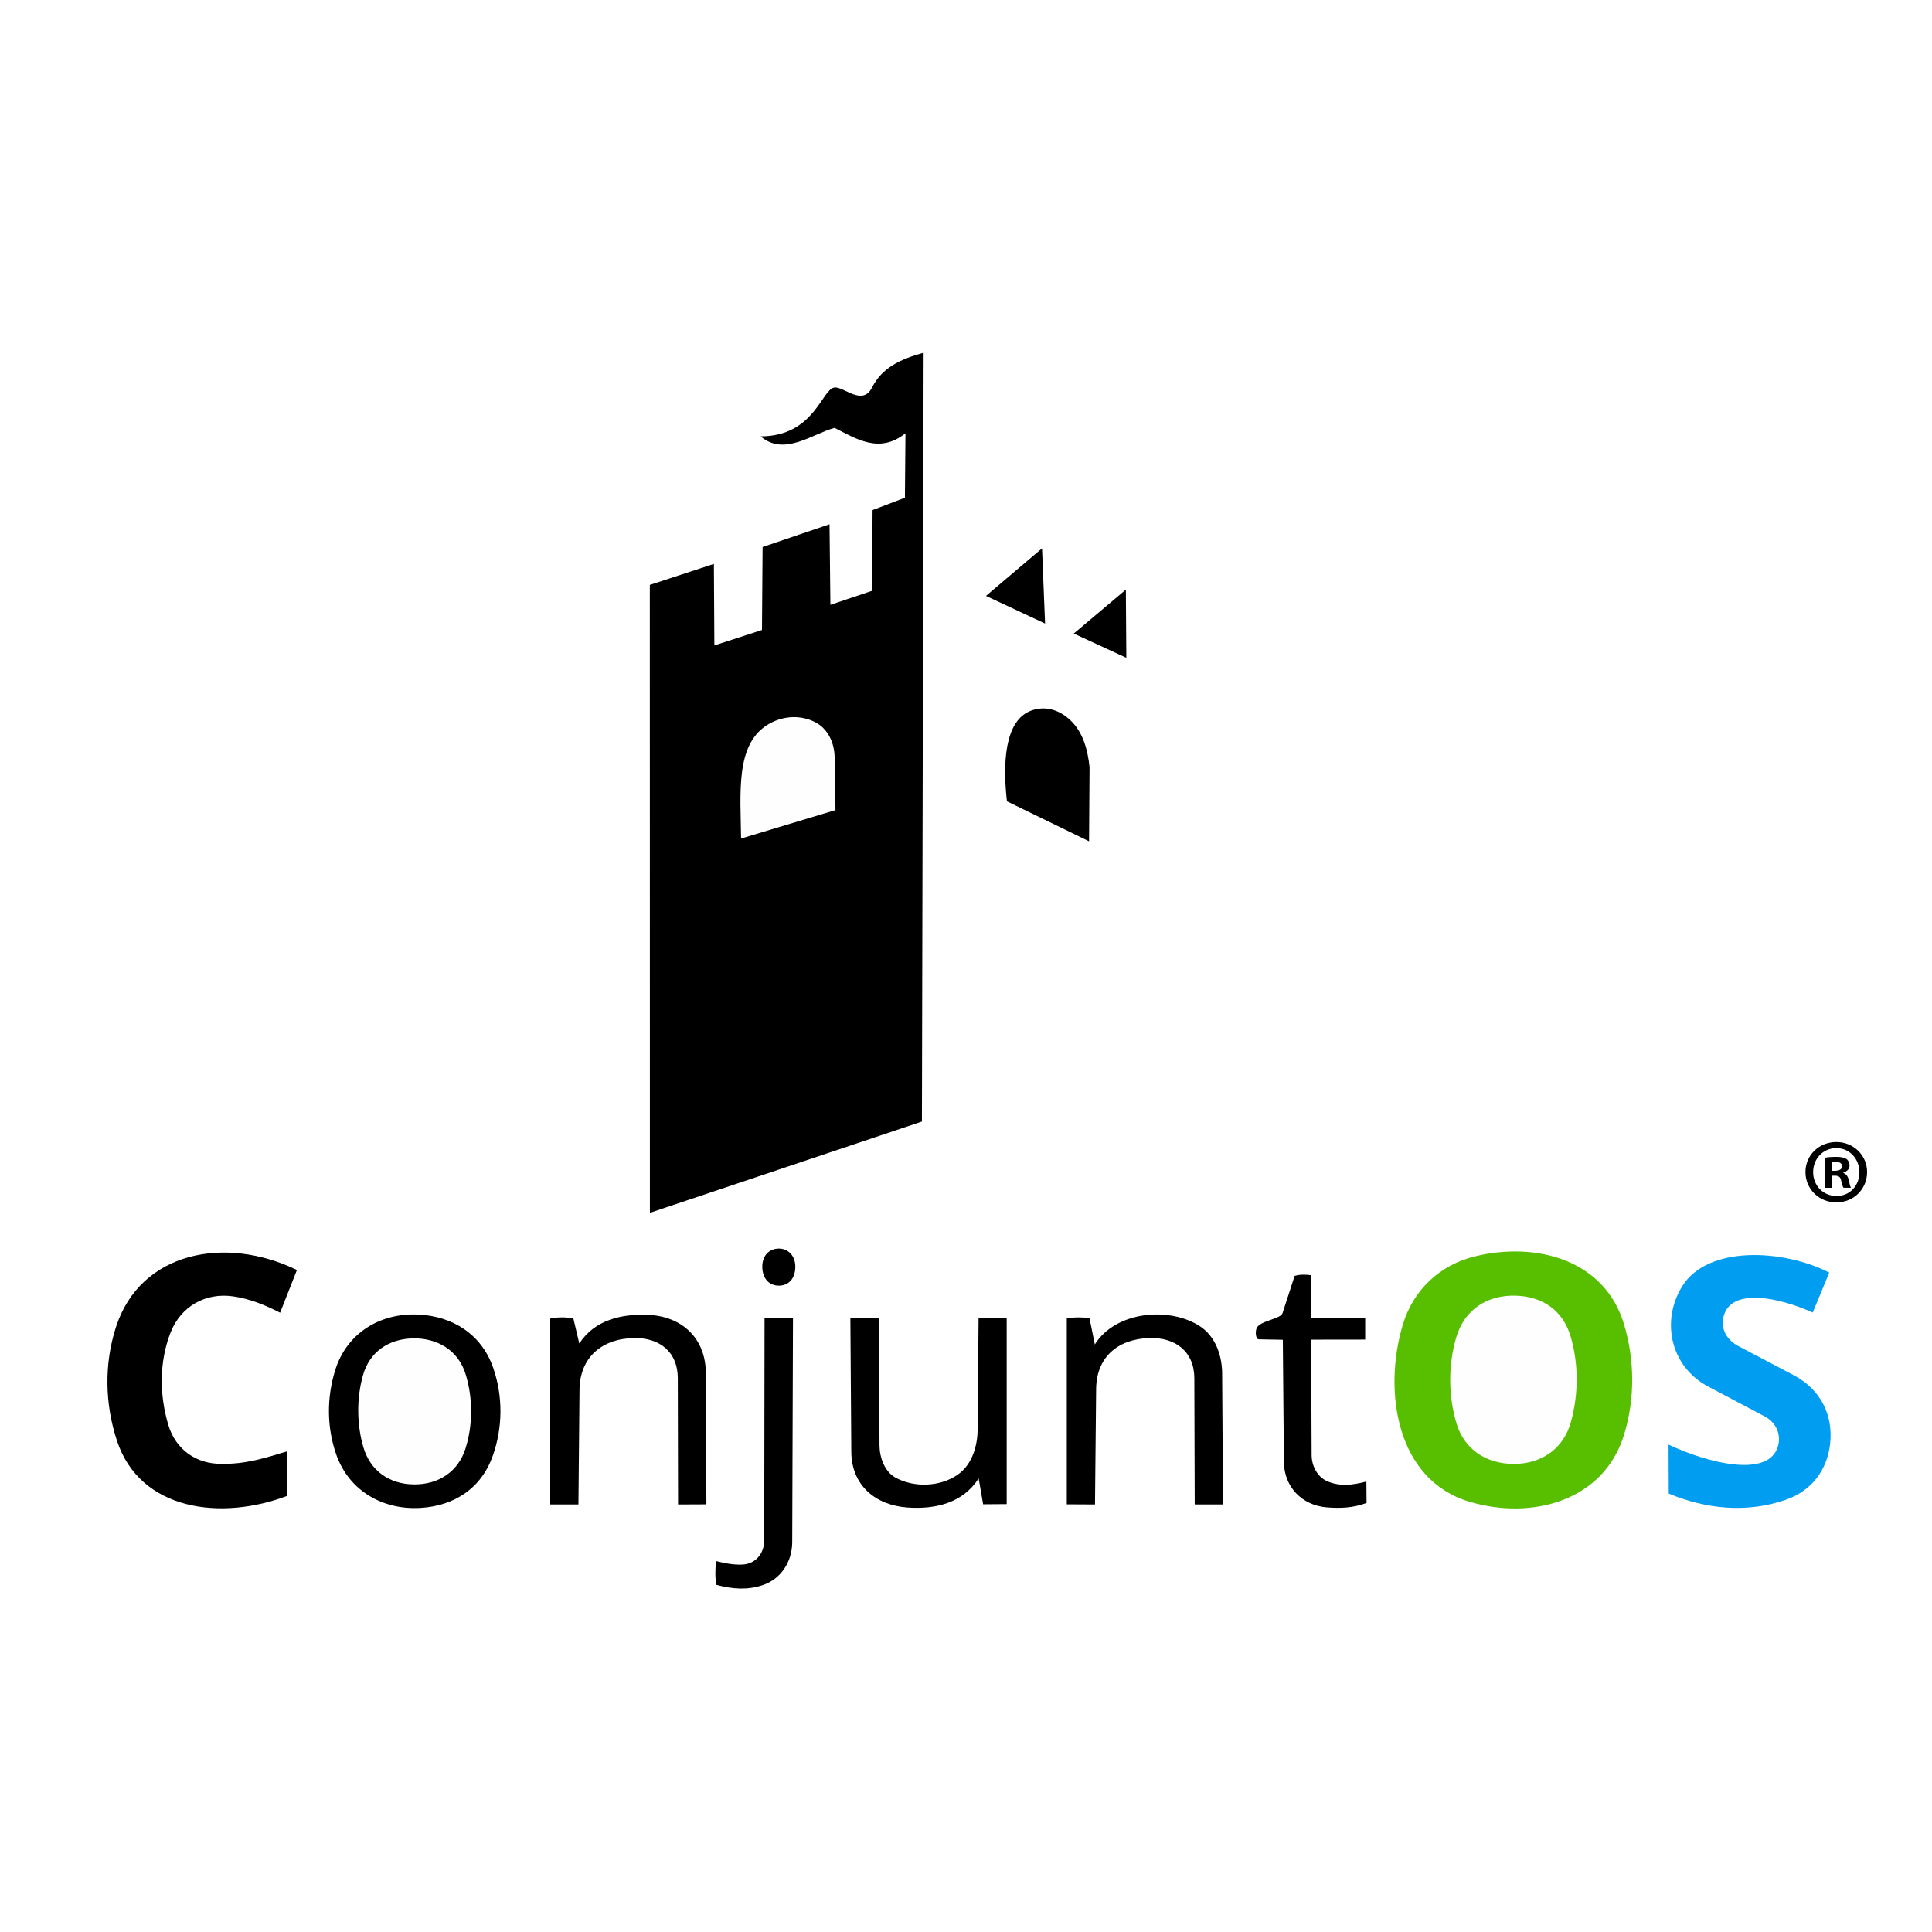
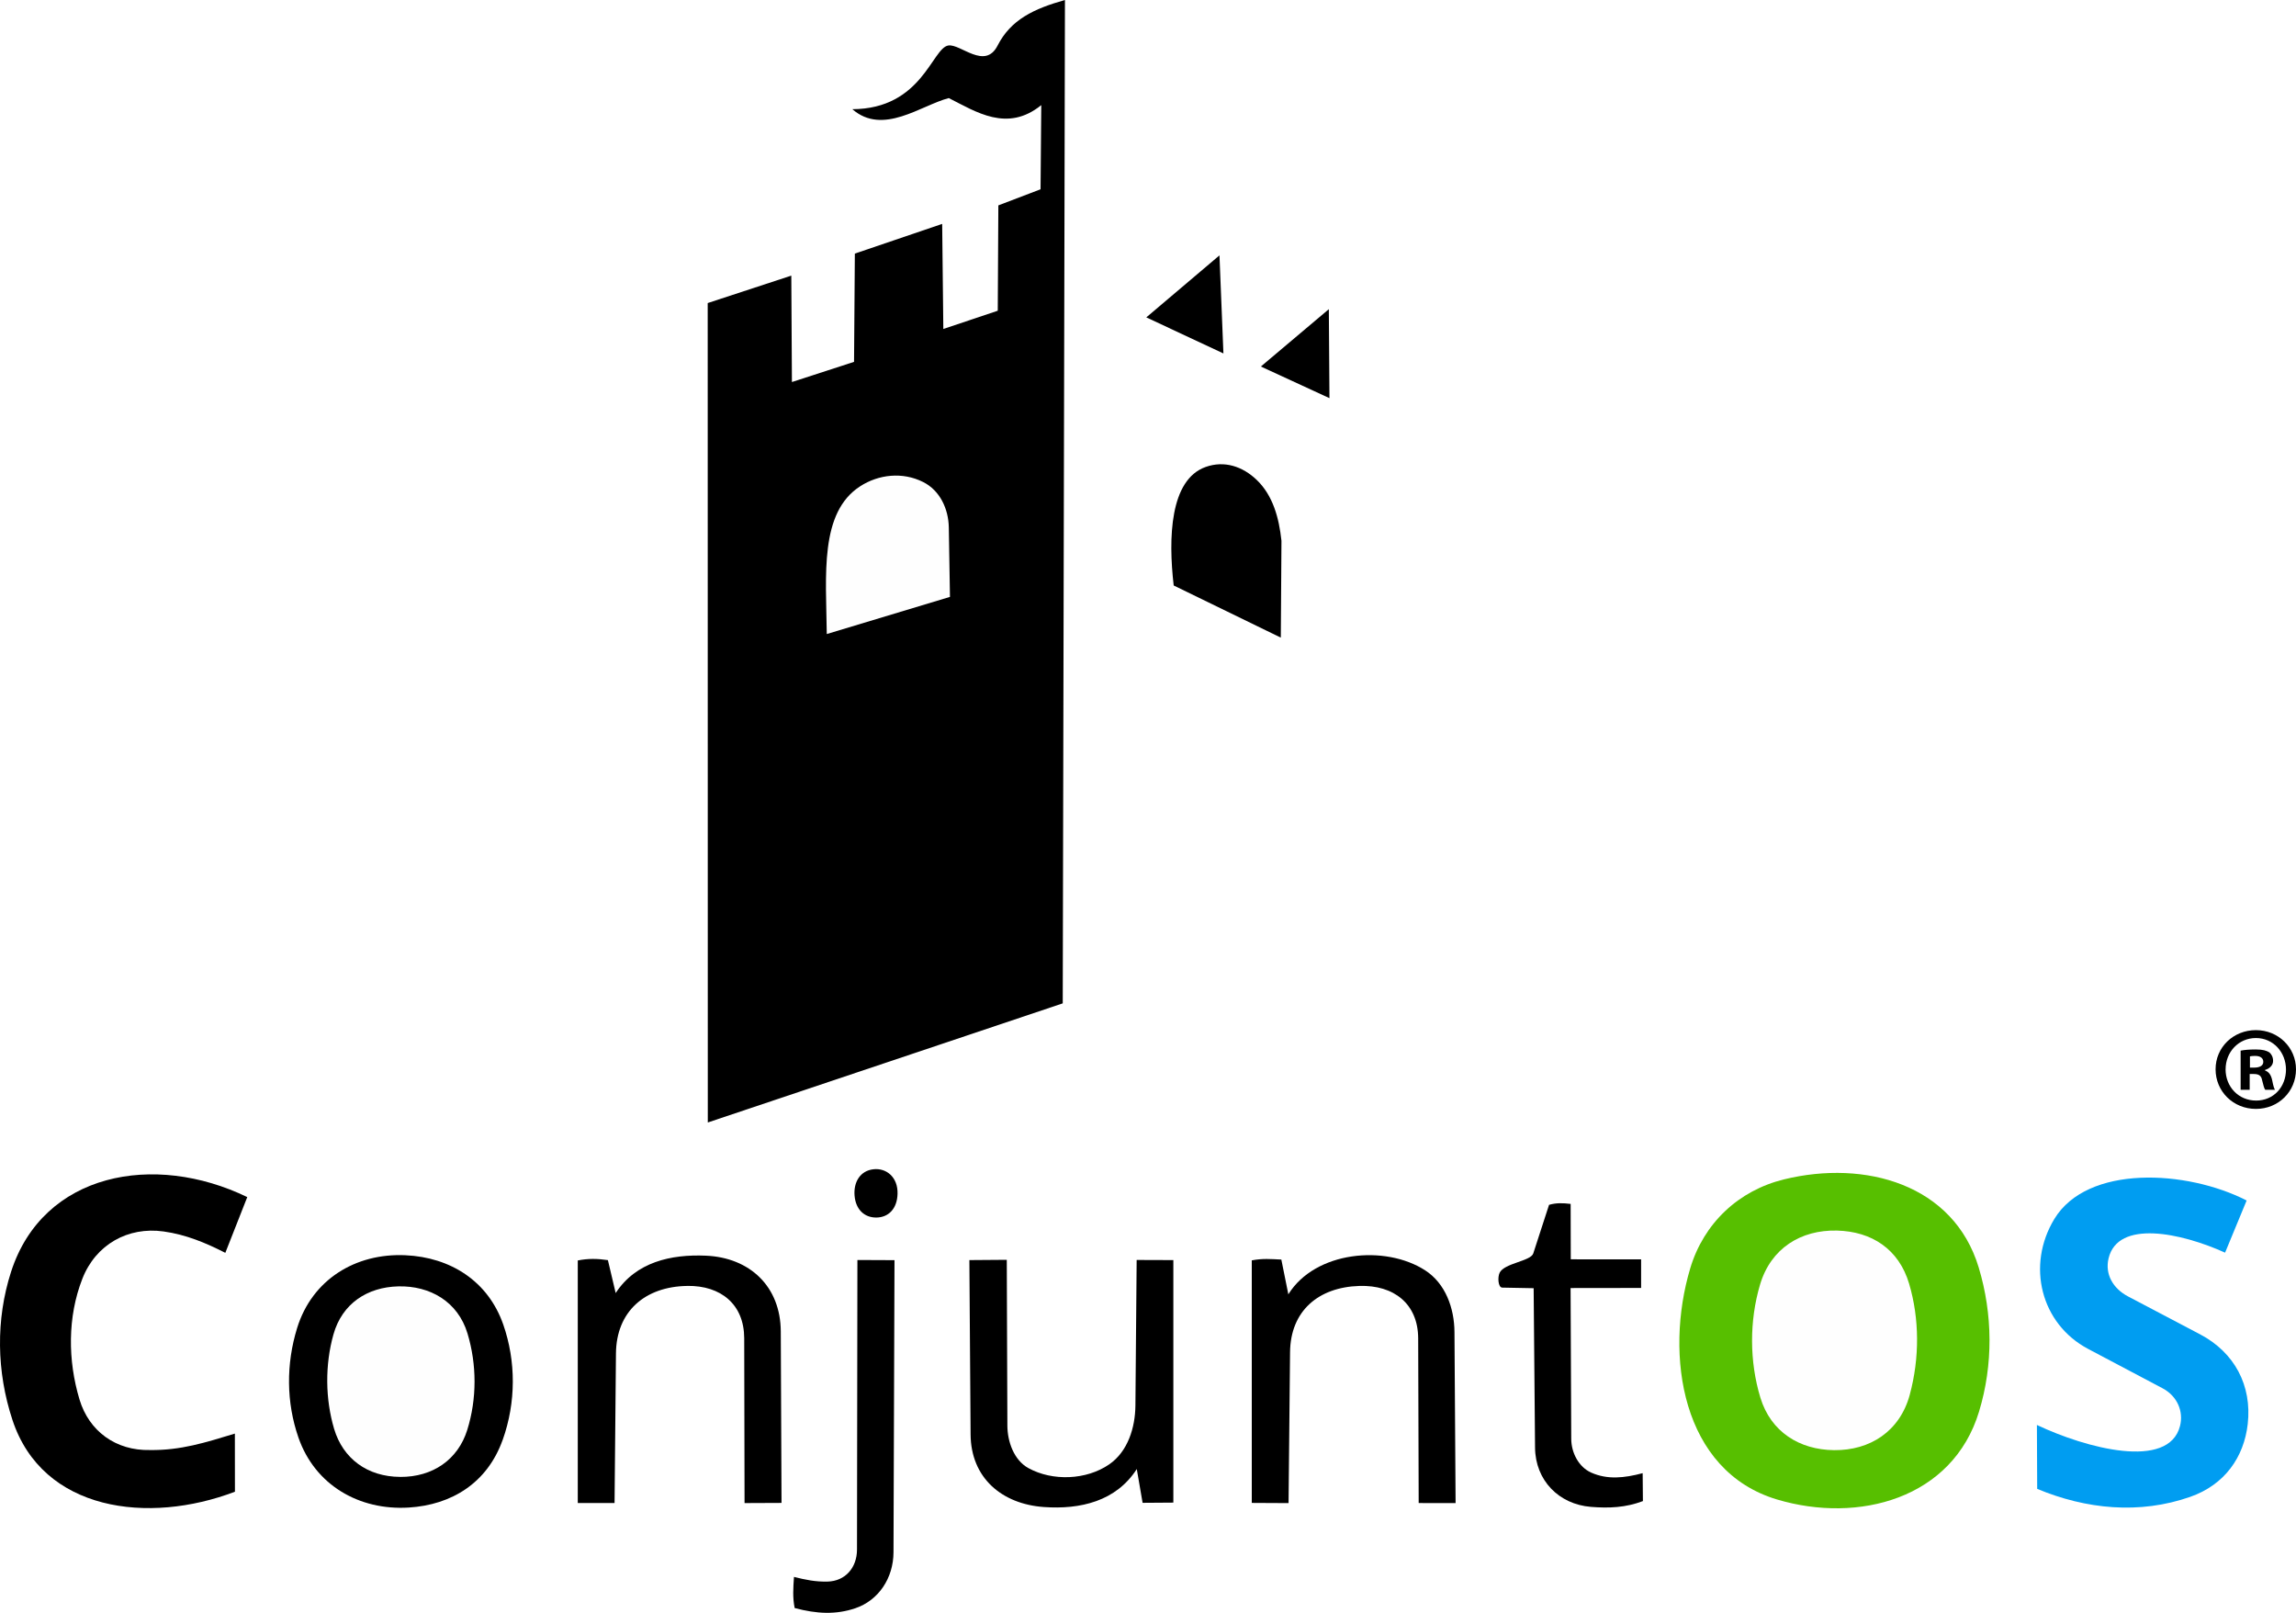
- <svg xmlns="http://www.w3.org/2000/svg" id="Layer_1" version="1.1" viewBox="0 0 810 810">
+ <svg xmlns="http://www.w3.org/2000/svg" id="Layer_1" version="1.1" viewBox="0 0 737.75 518.14">
  <defs>
    <style>
      .st0 {
        fill: #111213;
      }

      .st1 {
        fill: #009df1;
      }

      .st2 {
        fill: #fefefe;
      }

      .st3 {
        fill: #57bf00;
      }
    </style>
  </defs>
  <g>
-     <path d="M387.23,147.87l-.71,322.34-114.05,38.27-.03-263.25,26.86-8.81.2,34.18,19.96-6.48.26-34.78,28.06-9.54.37,33.76,17.49-5.87.19-33.84,13.56-5.17.23-27.04c-10.92,8.86-20.97,2.14-29.72-2.26-9,2.36-21.15,12.13-30.99,3.57,22.47-.09,25.61-19.71,30.87-20.47,3.93-.57,11.75,7.99,15.81.02,4.24-8.31,11.65-11.83,21.62-14.62Z" />
-     <path class="st3" d="M680.96,601.32c-8.5,28.08-38.8,36.08-64.92,28.28-30.61-9.14-36.26-46.26-27.9-74.25,4.35-14.54,15.56-25.03,30.13-28.59,26.07-6.38,54.51,1.58,62.57,28.31,4.54,15.08,4.67,31.21.12,46.25Z" />
-     <path class="st1" d="M748.81,628.75c-16.34,5.71-33.45,3.99-49.18-2.56l-.09-20.53c15.77,7.47,42.35,14.56,45.98.33,1.18-4.62-.81-9.58-5.63-12.13l-23.87-12.62c-15.23-8.05-19.93-26.84-10.88-41.76,10.62-17.51,42.53-15.8,61.79-5.94l-6.93,16.76c-14.19-6.41-34.46-10.68-37.44,1.85-1.2,5.05,1.41,9.65,6.22,12.19l23.21,12.21c11.02,5.8,16.7,16.42,15.29,28.81-1.21,10.65-7.42,19.53-18.48,23.39Z" />
-     <path d="M93.24,613.71c9.84.14,17.82-2.41,27.27-5.28l.02,18.67c-27.74,10.58-61.83,6.35-71.51-23.11-5.08-15.44-5.38-32.16-.42-47.55,10.28-31.87,46-38.48,75.89-23.99l-7.05,17.91c-6.3-3.21-12.66-5.87-19.85-6.87-11.42-1.6-21.8,4.18-26.1,15.23-4.77,12.23-4.69,26.2-.89,38.8,3.04,10.09,11.62,16.45,22.64,16.19Z" />
-     <path d="M206.55,610.46c-4.92,13.8-16.36,20.88-30.19,21.73-15.87.97-30.1-7.17-35.42-22.47-3.95-11.35-3.98-23.69-.44-35.17,4.8-15.59,18.76-24.14,34.79-23.42,14.48.64,26.6,8.3,31.47,22.3,4.08,11.74,4.13,24.89-.2,37.04Z" />
-     <path d="M265.91,560.99c-13.65.19-22.82,8.21-22.95,21.66l-.45,48.09h-11.82s0-77.93,0-77.93c3.33-.66,6.25-.61,9.68-.11l2.5,10.58c6.5-9.98,17.77-12.49,28.98-12.01,14.11.61,24.01,9.88,24.07,24.36l.24,55.07-11.88.05-.11-52.95c-.02-10.89-7.5-16.96-18.26-16.82Z" />
-     <path d="M410.26,552.65l11.8.04v77.91s-9.88.07-9.88.07l-1.87-10.85c-6.65,10.36-18.16,13.04-29.88,12.2-13.38-.96-23.42-9.27-23.52-23.34l-.39-55.99,12.02-.09.19,53.28c.02,5.08,2.08,11.08,6.78,13.65,7.76,4.25,18.61,3.84,25.95-1.22,5.99-4.13,8.35-11.82,8.41-18.92l.4-46.73Z" />
-     <path d="M481.86,560.98c-13.23.4-22.17,8.05-22.3,21.3l-.48,48.47-11.82-.06v-77.92c3.47-.66,6.04-.43,9.5-.26l2.25,11.17c8.6-13.88,31.13-16.02,43.99-7.69,6.5,4.21,9.34,12.12,9.39,19.79l.36,54.97-11.86-.02-.16-52.88c-.03-11.15-7.86-17.2-18.86-16.87Z" />
-     <path d="M572.86,621.12l.08,8.98c-5.51,2.1-10.9,2.33-16.74,1.86-10.27-.84-17.83-8.5-17.92-19.05l-.45-51.2-10.09-.19c-1.34-.03-1.54-3.36-.83-4.79,1.51-3.08,9.99-3.69,10.8-6.19l5.07-15.61c2.27-.66,4.31-.61,6.94-.3l.04,17.8,22.6.02v9.18s-22.66.03-22.66.03l.21,48.45c.02,4.48,2.42,9.07,6.41,10.84,5.23,2.33,10.63,1.75,16.55.18Z" />
-     <path d="M300.38,664.46c-.69-3.49-.46-6.28-.22-10,3.72.94,6.95,1.6,10.81,1.5,5.66-.15,9.43-4.43,9.44-10.28l.13-93.03,11.92.05-.32,93.84c-.03,8.34-4.82,15.48-12.3,18-6.27,2.11-12.38,1.8-19.46-.08Z" />
-     <path d="M456.6,352.72l-34.43-16.76c-1.76-15.28-1.24-33.97,10.26-38.07,6-2.14,11.86-.2,16.4,4.14,5.25,5.02,7.18,12.25,7.97,19.57l-.21,31.11Z" />
-     <path class="st0" d="M386.52,470.2l.71-322.34-.71,322.34Z" />
-     <polygon points="438.15 261.42 413.37 249.83 436.88 229.91 438.15 261.42" />
-     <path d="M333.44,531.4c-.13,4.84-2.94,7.56-6.77,7.62-3.96.05-6.67-2.66-7.04-7.01s1.79-8.02,6.05-8.5,7.91,2.62,7.76,7.89Z" />
-     <polygon points="472.22 275.78 450.18 265.62 472.02 247.2 472.22 275.78" />
-     <path class="st2" d="M350.28,339.63l-39.58,11.93c-.22-18.98-2.39-39.05,10.78-47.5,5.86-3.76,13.51-4.68,20.17-1.34,5.44,2.72,8.16,8.68,8.26,14.6l.37,22.31Z" />
-     <path class="st2" d="M658.7,595.9c-3.21,11.9-12.88,17.97-24.34,17.85-11.11-.12-20.32-5.86-23.67-16.85-3.54-11.65-3.56-24.69-.12-36.31,3.46-11.68,13.1-17.67,24.74-17.38,11.11.27,19.88,5.93,23.18,17.11,3.3,11.17,3.4,23.75.2,35.59Z" />
-     <path class="st2" d="M173.64,622.34c-10.59-.05-18.4-5.9-21.24-15.42s-2.98-20.61-.2-30.41,10.79-15.15,20.87-15.38,19.09,4.85,22.19,15.14c3.01,9.98,3.05,20.98-.09,31.01-2.98,9.5-11.05,15.12-21.53,15.07Z" />
+     <path d="M342.19,0l-.71,322.34-114.05,38.27-.03-263.25,26.86-8.81.2,34.18,19.96-6.48.26-34.78,28.06-9.54.37,33.76,17.49-5.87.19-33.84,13.56-5.17.23-27.04c-10.92,8.86-20.97,2.14-29.72-2.26-9,2.36-21.15,12.13-30.99,3.57,22.47-.09,25.61-19.71,30.87-20.47,3.93-.57,11.75,7.99,15.81.02,4.24-8.31,11.65-11.83,21.62-14.62Z" />
+     <path class="st3" d="M635.92,453.45c-8.5,28.08-38.8,36.08-64.92,28.28-30.61-9.14-36.26-46.26-27.9-74.25,4.35-14.54,15.56-25.03,30.13-28.59,26.07-6.38,54.51,1.58,62.57,28.31,4.54,15.08,4.67,31.21.12,46.25Z" />
+     <path class="st1" d="M703.77,480.88c-16.34,5.71-33.45,3.99-49.18-2.56l-.09-20.53c15.77,7.47,42.35,14.56,45.98.33,1.18-4.62-.81-9.58-5.63-12.13l-23.87-12.62c-15.23-8.05-19.93-26.84-10.88-41.76,10.62-17.51,42.53-15.8,61.79-5.94l-6.93,16.76c-14.19-6.41-34.46-10.68-37.44,1.85-1.2,5.05,1.41,9.65,6.22,12.19l23.21,12.21c11.02,5.8,16.7,16.42,15.29,28.81-1.21,10.65-7.42,19.53-18.48,23.39Z" />
+     <path d="M48.2,465.84c9.84.14,17.82-2.41,27.27-5.28l.02,18.67c-27.74,10.58-61.83,6.35-71.51-23.11-5.08-15.44-5.38-32.16-.42-47.55,10.28-31.87,46-38.48,75.89-23.99l-7.05,17.91c-6.3-3.21-12.66-5.87-19.85-6.87-11.42-1.6-21.8,4.18-26.1,15.23-4.77,12.23-4.69,26.2-.89,38.8,3.04,10.09,11.62,16.45,22.64,16.19Z" />
+     <path d="M161.51,462.59c-4.92,13.8-16.36,20.88-30.19,21.73-15.87.97-30.1-7.17-35.42-22.47-3.95-11.35-3.98-23.69-.44-35.17,4.8-15.59,18.76-24.14,34.79-23.42,14.48.64,26.6,8.3,31.47,22.3,4.08,11.74,4.13,24.89-.2,37.04Z" />
+     <path d="M220.87,413.12c-13.65.19-22.82,8.21-22.95,21.66l-.45,48.09h-11.82s0-77.93,0-77.93c3.33-.66,6.25-.61,9.68-.11l2.5,10.58c6.5-9.98,17.77-12.49,28.98-12.01,14.11.61,24.01,9.88,24.07,24.36l.24,55.07-11.88.05-.11-52.95c-.02-10.89-7.5-16.96-18.26-16.82Z" />
+     <path d="M365.22,404.78l11.8.04v77.91s-9.88.07-9.88.07l-1.87-10.85c-6.65,10.36-18.16,13.04-29.88,12.2-13.38-.96-23.42-9.27-23.52-23.34l-.39-55.99,12.02-.09.19,53.28c.02,5.08,2.08,11.08,6.78,13.65,7.76,4.25,18.61,3.84,25.95-1.22,5.99-4.13,8.35-11.82,8.41-18.92l.4-46.73Z" />
+     <path d="M436.82,413.12c-13.23.4-22.17,8.05-22.3,21.3l-.48,48.47-11.82-.06v-77.92c3.47-.66,6.04-.43,9.5-.26l2.25,11.17c8.6-13.88,31.13-16.02,43.99-7.69,6.5,4.21,9.34,12.12,9.39,19.79l.36,54.97-11.86-.02-.16-52.88c-.03-11.15-7.86-17.2-18.86-16.87Z" />
+     <path d="M527.82,473.26l.08,8.98c-5.51,2.1-10.9,2.33-16.74,1.86-10.27-.84-17.83-8.5-17.92-19.05l-.45-51.2-10.09-.19c-1.34-.03-1.54-3.36-.83-4.79,1.51-3.08,9.99-3.69,10.8-6.19l5.07-15.61c2.27-.66,4.31-.61,6.94-.3l.04,17.8,22.6.02v9.18s-22.66.03-22.66.03l.21,48.45c.02,4.48,2.42,9.07,6.41,10.84,5.23,2.33,10.63,1.75,16.55.18Z" />
+     <path d="M255.34,516.6c-.69-3.49-.46-6.28-.22-10,3.72.94,6.95,1.6,10.81,1.5,5.66-.15,9.43-4.43,9.44-10.28l.13-93.03,11.92.05-.32,93.84c-.03,8.34-4.82,15.48-12.3,18-6.27,2.11-12.38,1.8-19.46-.08Z" />
+     <path d="M411.56,204.85l-34.43-16.76c-1.76-15.28-1.24-33.97,10.26-38.07,6-2.14,11.86-.2,16.4,4.14,5.25,5.02,7.18,12.25,7.97,19.57l-.21,31.11Z" />
+     <path class="st0" d="M341.48,322.34l.71-322.34-.71,322.34Z" />
+     <polygon points="393.11 113.55 368.33 101.96 391.84 82.04 393.11 113.55" />
+     <path d="M288.4,383.53c-.13,4.84-2.94,7.56-6.77,7.62-3.96.05-6.67-2.66-7.04-7.01s1.79-8.02,6.05-8.5,7.91,2.62,7.76,7.89Z" />
+     <polygon points="427.18 127.91 405.14 117.75 426.98 99.33 427.18 127.91" />
+     <path class="st2" d="M305.24,191.76l-39.58,11.93c-.22-18.98-2.39-39.05,10.78-47.5,5.86-3.76,13.51-4.68,20.17-1.34,5.44,2.72,8.16,8.68,8.26,14.6l.37,22.31Z" />
+     <path class="st2" d="M613.66,448.03c-3.21,11.9-12.88,17.97-24.34,17.85-11.11-.12-20.32-5.86-23.67-16.85-3.54-11.65-3.56-24.69-.12-36.31,3.46-11.68,13.1-17.67,24.74-17.38,11.11.27,19.88,5.93,23.18,17.11,3.3,11.17,3.4,23.75.2,35.59Z" />
+     <path class="st2" d="M128.6,474.47c-10.59-.05-18.4-5.9-21.24-15.42s-2.98-20.61-.2-30.41,10.79-15.15,20.87-15.38,19.09,4.85,22.19,15.14c3.01,9.98,3.05,20.98-.09,31.01-2.98,9.5-11.05,15.12-21.53,15.07Z" />
  </g>
-   <path d="M782.79,491.38c0,7.13-5.6,12.73-12.88,12.73s-12.96-5.6-12.96-12.73,5.75-12.58,12.96-12.58,12.88,5.6,12.88,12.58ZM760.16,491.38c0,5.6,4.14,10.05,9.82,10.05s9.59-4.45,9.59-9.97-4.06-10.12-9.66-10.12-9.74,4.52-9.74,10.05ZM767.91,497.98h-2.91v-12.58c1.15-.23,2.76-.38,4.83-.38,2.38,0,3.45.38,4.37.92.69.54,1.23,1.53,1.23,2.76,0,1.38-1.07,2.45-2.61,2.91v.15c1.23.46,1.92,1.38,2.3,3.07.38,1.92.61,2.68.92,3.14h-3.14c-.38-.46-.61-1.61-1-3.07-.23-1.38-1-1.99-2.61-1.99h-1.38v5.06ZM767.99,490.85h1.38c1.61,0,2.91-.54,2.91-1.84,0-1.15-.84-1.92-2.68-1.92-.77,0-1.3.08-1.61.15v3.6Z" />
+   <path d="M737.75,343.52c0,7.13-5.6,12.73-12.88,12.73s-12.96-5.6-12.96-12.73,5.75-12.58,12.96-12.58,12.88,5.6,12.88,12.58ZM715.12,343.52c0,5.6,4.14,10.05,9.82,10.05s9.59-4.45,9.59-9.97-4.06-10.12-9.66-10.12-9.74,4.52-9.74,10.05ZM722.87,350.11h-2.91v-12.58c1.15-.23,2.76-.38,4.83-.38,2.38,0,3.45.38,4.37.92.69.54,1.23,1.53,1.23,2.76,0,1.38-1.07,2.45-2.61,2.91v.15c1.23.46,1.92,1.38,2.3,3.07.38,1.92.61,2.68.92,3.14h-3.14c-.38-.46-.61-1.61-1-3.07-.23-1.38-1-1.99-2.61-1.99h-1.38v5.06ZM722.95,342.98h1.38c1.61,0,2.91-.54,2.91-1.84,0-1.15-.84-1.92-2.68-1.92-.77,0-1.3.08-1.61.15v3.6Z" />
</svg>
